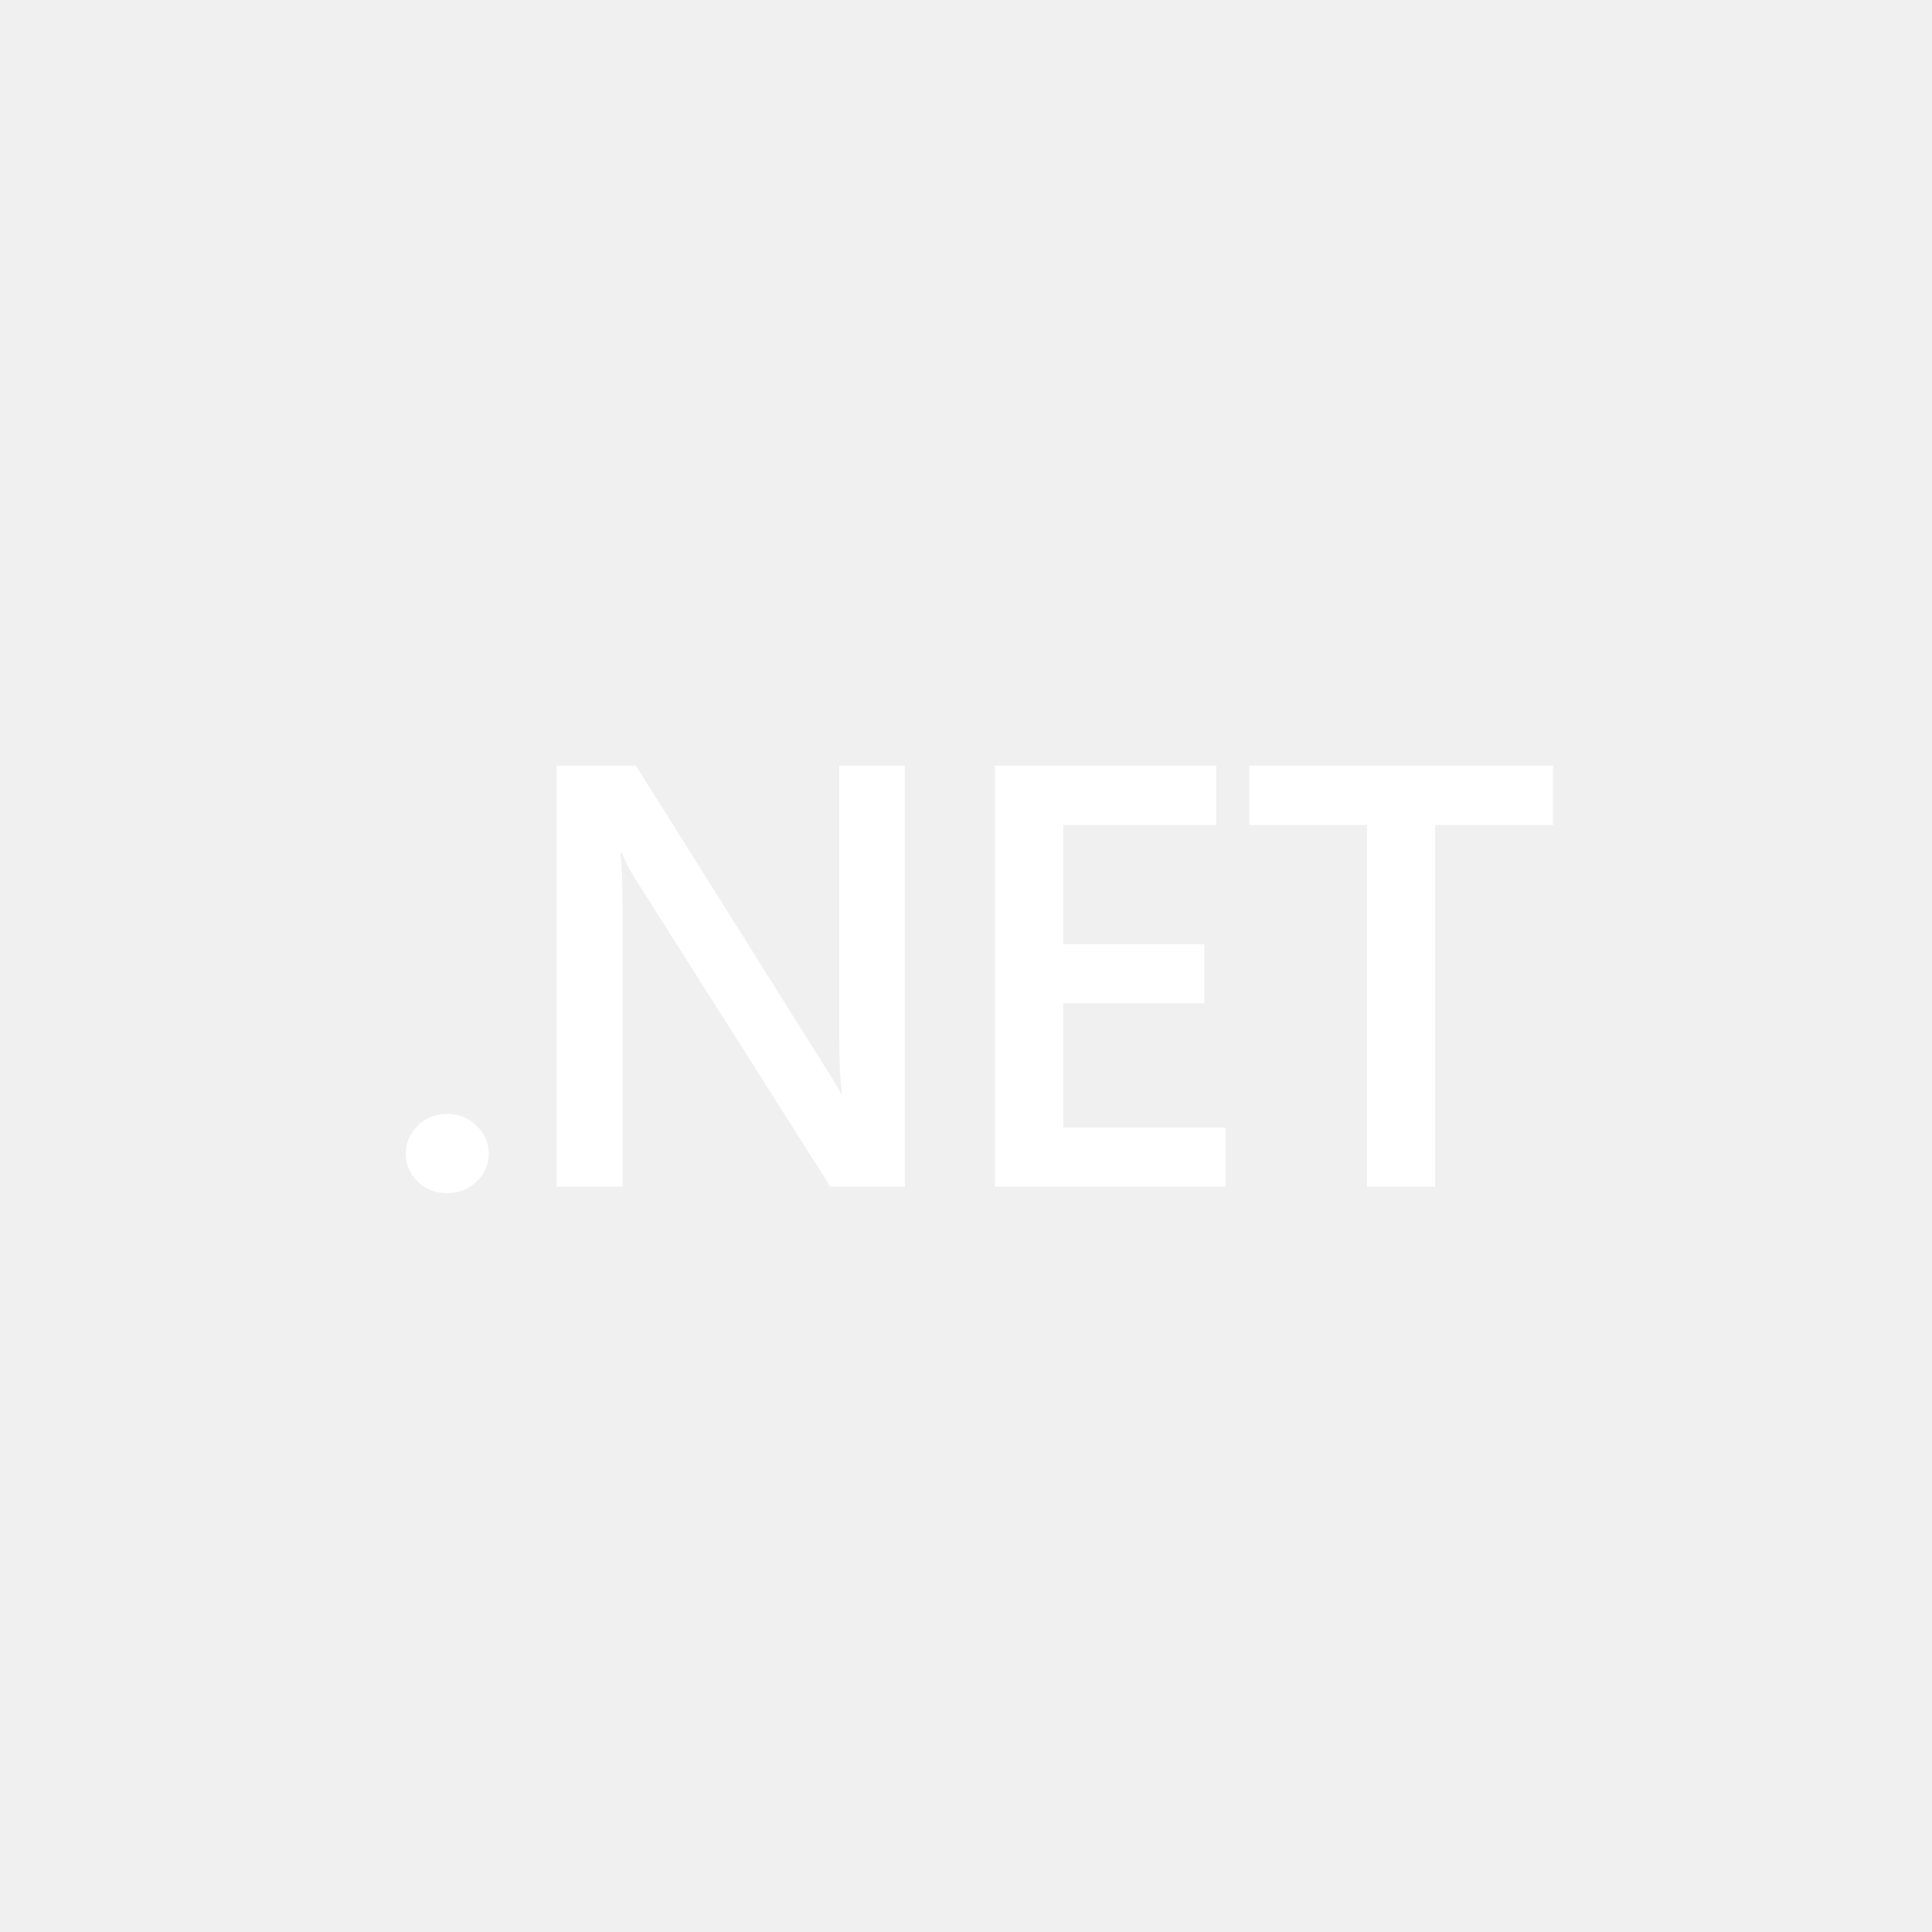
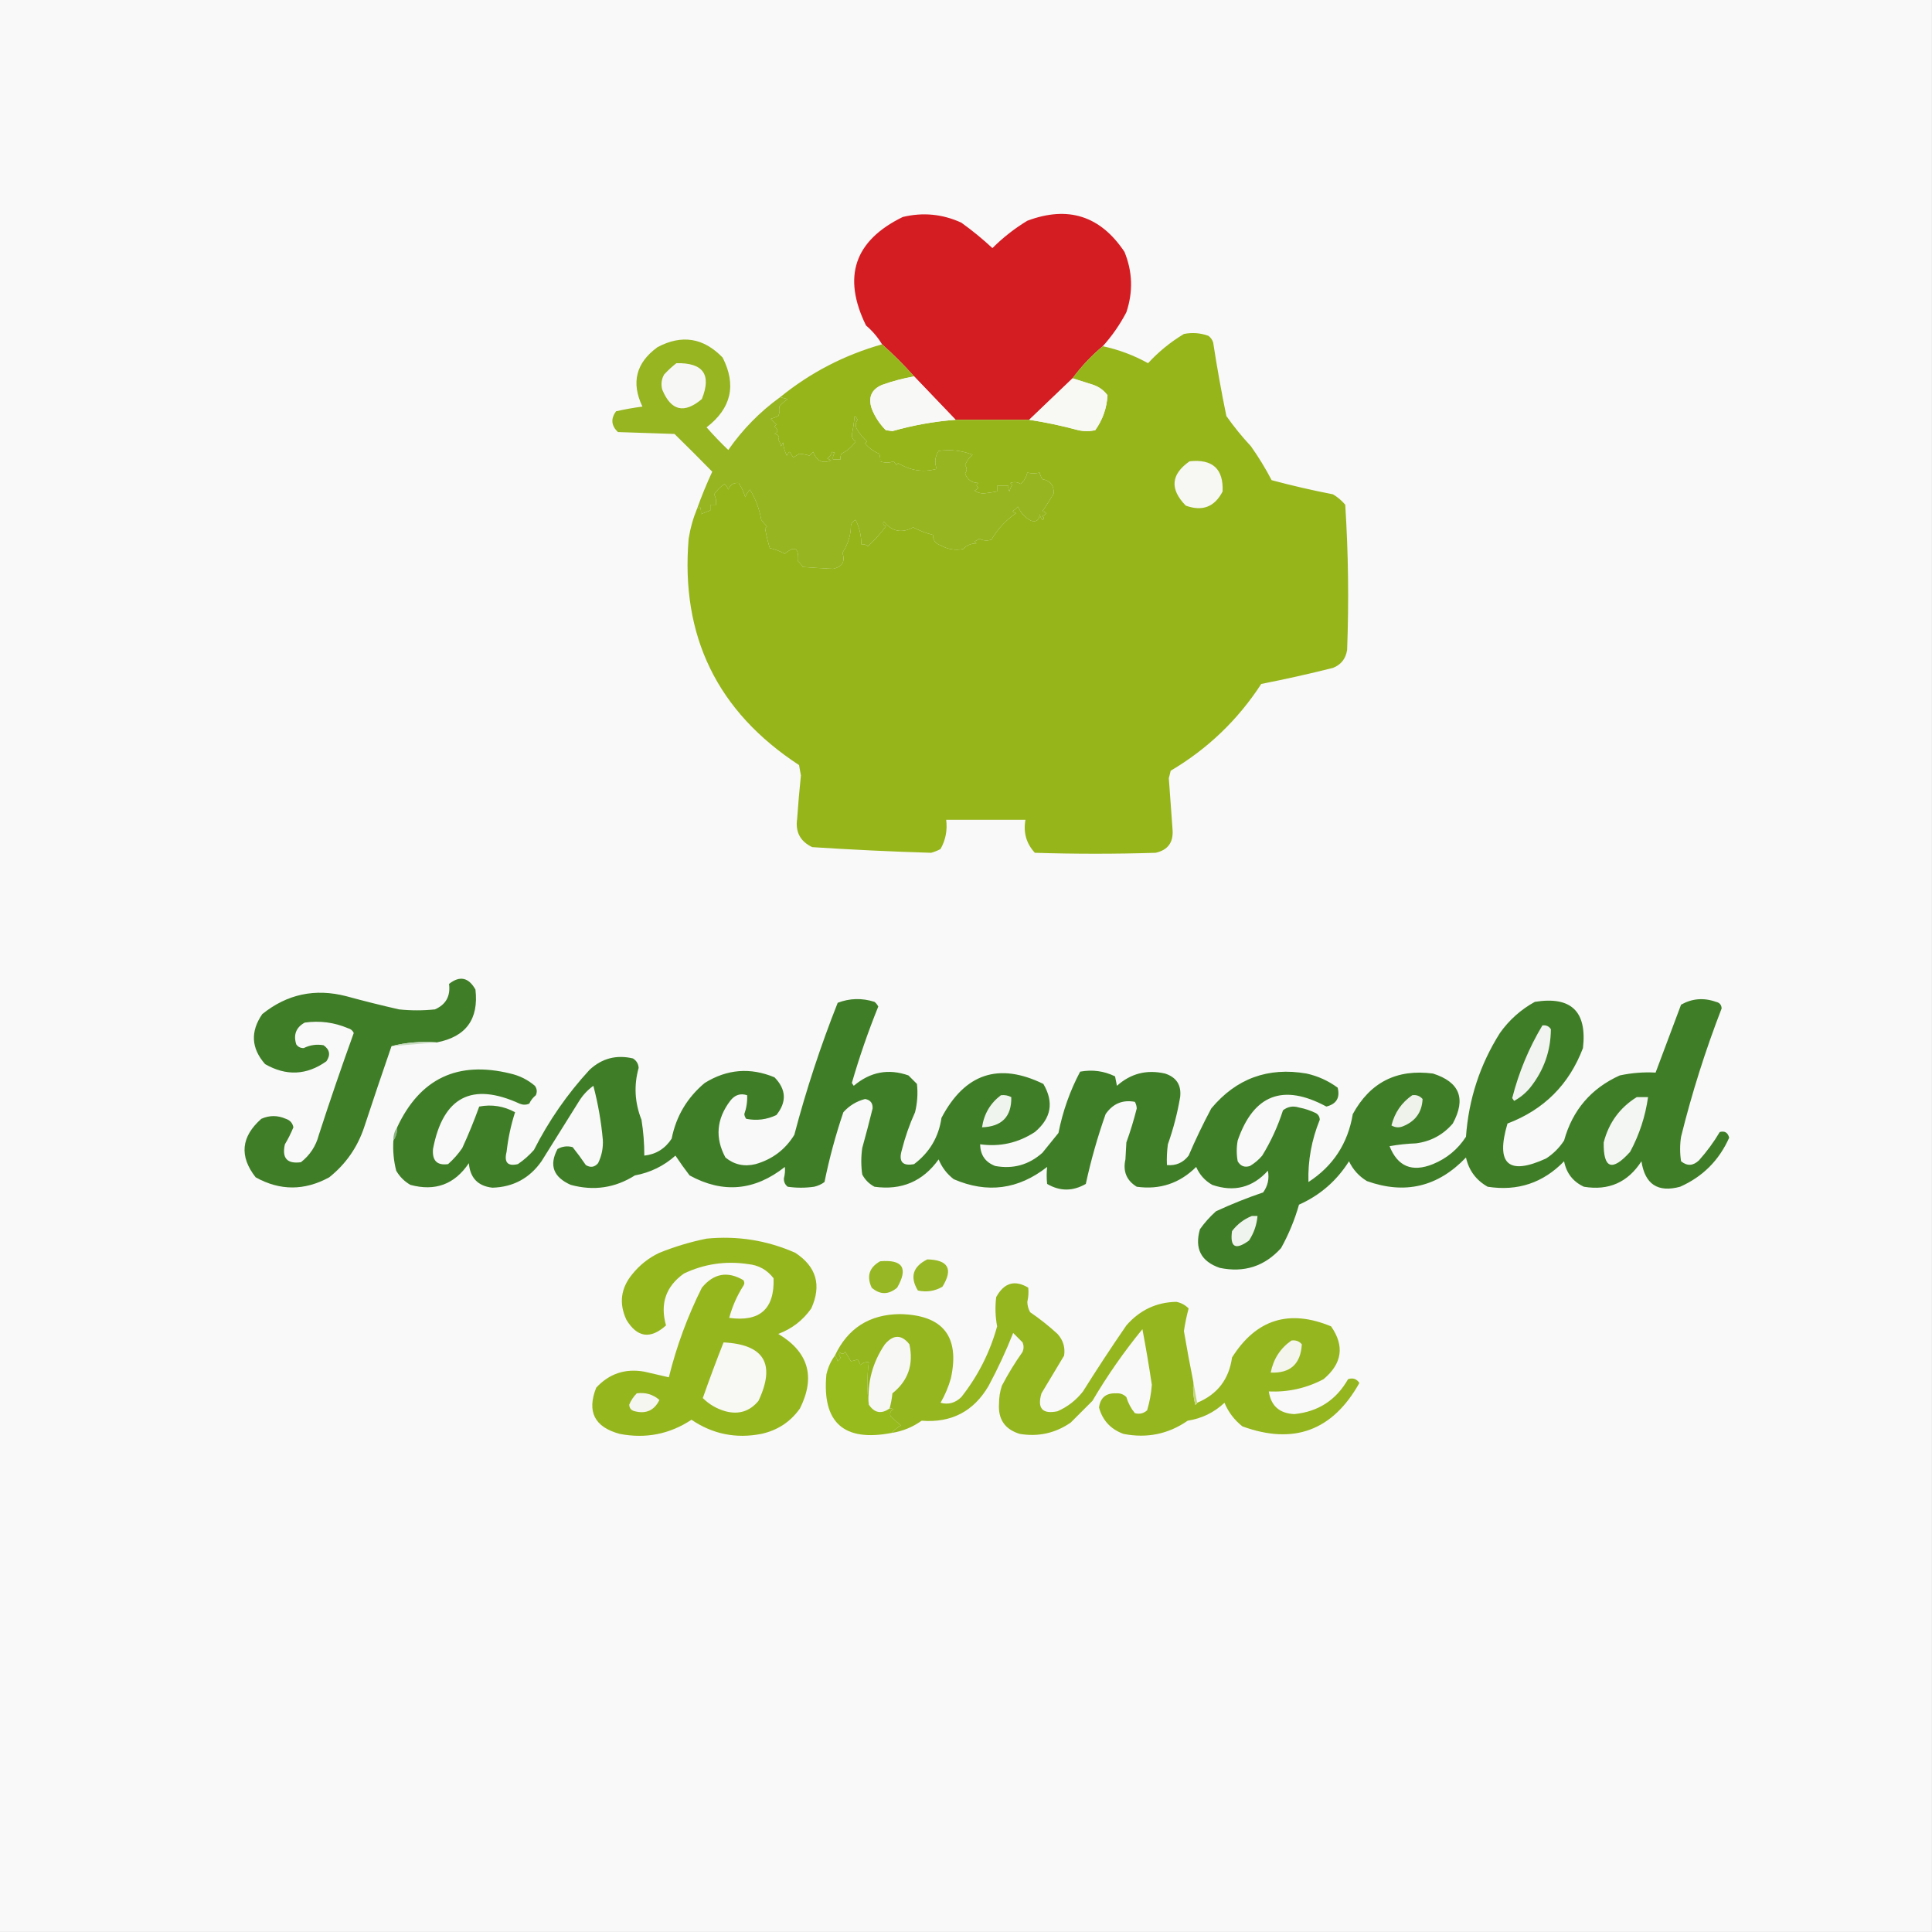
- <svg xmlns="http://www.w3.org/2000/svg" width="456" height="456" viewBox="0 0 456 456" version="1.1" xml:space="preserve" style="fill-rule:evenodd;clip-rule:evenodd;stroke-linejoin:round;stroke-miterlimit:2;">
-   <path d="m 105.5,281.609 c -2.703,0 -5.001,-0.9 -6.893,-2.702 -1.892,-1.848 -2.838,-4.042 -2.838,-6.582 0,-2.587 0.946,-4.804 2.838,-6.652 1.892,-1.848 4.19,-2.772 6.893,-2.772 2.748,0 5.068,0.924 6.96,2.772 1.937,1.848 2.906,4.064 2.906,6.652 0,2.54 -0.968,4.734 -2.906,6.582 -1.892,1.802 -4.212,2.702 -6.96,2.702 z" style="fill:#ffffff;fill-rule:nonzero;stroke-width:0.838" />
-   <path d="M 213.561,280.084 H 195.99 L 149.7,207.054 c -1.171,-1.848 -2.14,-3.765 -2.906,-5.751 h -0.406 c 0.361,2.125 0.541,6.675 0.541,13.65 v 65.132 h -15.543 v -99.36 h 18.719 l 44.737,71.298 c 1.892,2.957 3.109,4.989 3.649,6.098 h 0.27 c -0.45,-2.632 -0.676,-7.09 -0.676,-13.373 v -64.023 h 15.476 z" style="fill:#ffffff;fill-rule:nonzero;stroke-width:0.838" />
-   <path d="m 289.251,280.084 h -54.401 v -99.36 h 52.238 v 13.997 h -36.154 v 28.131 h 33.316 v 13.927 h -33.316 v 29.378 h 38.316 z" style="fill:#ffffff;fill-rule:nonzero;stroke-width:0.838" />
-   <path d="M 366.565,194.721 H 338.722 v 85.363 h -16.084 v -85.363 h -27.775 v -13.997 h 71.701 z" style="fill:#ffffff;fill-rule:nonzero;stroke-width:0.838" />
+ <svg xmlns="http://www.w3.org/2000/svg" version="1.1" width="1024px" height="1024px" style="shape-rendering:geometricPrecision; text-rendering:geometricPrecision; image-rendering:optimizeQuality; fill-rule:evenodd; clip-rule:evenodd">
+   <g>
+     <path style="opacity:1" fill="#f9f9f9" d="M -0.5,-0.5 C 340.833,-0.5 682.167,-0.5 1023.5,-0.5C 1023.5,340.833 1023.5,682.167 1023.5,1023.5C 682.167,1023.5 340.833,1023.5 -0.5,1023.5C -0.5,682.167 -0.5,340.833 -0.5,-0.5 Z" />
+   </g>
+   <g>
+     <path style="opacity:1" fill="#d31d23" d="M 584.5,183.5 C 578.497,188.504 573.163,194.171 568.5,200.5C 560.88,207.784 553.214,215.118 545.5,222.5C 532.5,222.5 519.5,222.5 506.5,222.5C 499.139,214.807 491.806,207.14 484.5,199.5C 479.167,193.5 473.5,187.833 467.5,182.5C 465.252,178.746 462.419,175.412 459,172.5C 446.348,146.669 452.848,127.502 478.5,115C 489.179,112.437 499.513,113.437 509.5,118C 515.351,122.195 520.851,126.695 526,131.5C 531.582,125.918 537.749,121.084 544.5,117C 566.103,108.895 583.27,114.395 596,133.5C 600.284,144.013 600.618,154.68 597,165.5C 593.553,172.081 589.387,178.081 584.5,183.5 Z" />
+   </g>
+   <g>
+     <path style="opacity:1" fill="#96b51b" d="M 369.5,269.5 C 370.117,269.389 370.617,269.056 371,268.5C 371.49,269.793 371.657,271.127 371.5,272.5C 373.167,271.833 374.833,271.167 376.5,270.5C 376.5,269.5 376.5,268.5 376.5,267.5C 377.5,267.5 378.5,267.5 379.5,267.5C 379.739,265.533 379.406,263.699 378.5,262C 380,259.833 381.833,258 384,256.5C 384.915,257.328 385.581,258.328 386,259.5C 387.025,256.911 388.858,255.745 391.5,256C 393.037,258.28 394.203,260.78 395,263.5C 395.583,261.998 396.416,260.665 397.5,259.5C 400.486,264.459 402.486,269.792 403.5,275.5C 404.382,276.76 405.382,277.926 406.5,279C 406.167,279.333 405.833,279.667 405.5,280C 406.131,283.529 406.964,287.029 408,290.5C 410.8,291.128 413.467,292.128 416,293.5C 421.188,288.977 423.521,290.311 423,297.5C 424.022,298.354 424.855,299.354 425.5,300.5C 431.064,300.915 436.397,301.249 441.5,301.5C 446.443,300.423 448.11,297.59 446.5,293C 449.502,288.349 451.002,283.515 451,278.5C 451.368,277.09 452.201,276.09 453.5,275.5C 455.56,279.831 456.56,284.164 456.5,288.5C 457.822,288.33 458.989,288.663 460,289.5C 463.565,286.273 466.732,282.773 469.5,279C 468.04,278.189 467.707,277.355 468.5,276.5C 472.822,281.756 477.988,282.756 484,279.5C 487.366,281.27 490.866,282.603 494.5,283.5C 494.452,286.292 495.785,288.125 498.5,289C 502.262,291.156 506.262,291.823 510.5,291C 512.359,289.019 514.692,288.019 517.5,288C 517.167,287.667 516.833,287.333 516.5,287C 517.416,286.626 518.25,286.126 519,285.5C 521.064,286.591 523.231,286.758 525.5,286C 528.818,280.35 533.152,275.683 538.5,272C 537.833,271.667 537.167,271.333 536.5,271C 537.646,270.355 538.646,269.522 539.5,268.5C 541.037,271.866 543.37,274.366 546.5,276C 549.383,276.795 550.883,275.629 551,272.5C 551.249,273.624 551.749,274.624 552.5,275.5C 553.506,275.062 553.506,274.396 552.5,273.5C 554.991,272.459 554.991,271.626 552.5,271C 554.652,267.849 556.652,264.682 558.5,261.5C 558.649,257.218 556.649,254.718 552.5,254C 551.809,252.933 551.309,251.766 551,250.5C 548.973,250.986 546.807,250.986 544.5,250.5C 544.008,252.841 542.841,254.841 541,256.5C 539.274,255.424 537.441,255.257 535.5,256C 535.833,256.333 536.167,256.667 536.5,257C 535.809,258.067 535.309,259.234 535,260.5C 534.517,259.552 534.351,258.552 534.5,257.5C 532.5,257.5 530.5,257.5 528.5,257.5C 528.5,258.5 528.5,259.5 528.5,260.5C 526.192,260.914 523.858,261.247 521.5,261.5C 519.611,261.564 517.944,261.064 516.5,260C 517.308,259.692 517.975,259.192 518.5,258.5C 517.359,257.575 517.359,256.741 518.5,256C 515.061,255.896 512.728,254.229 511.5,251C 512.607,249.56 512.607,248.06 511.5,246.5C 512.401,244.312 513.735,242.479 515.5,241C 509.672,238.773 503.672,238.107 497.5,239C 495.536,242.071 495.203,245.238 496.5,248.5C 489.522,250.48 482.689,249.48 476,245.5C 475.667,245.833 475.333,246.167 475,246.5C 474.692,245.692 474.192,245.025 473.5,244.5C 471.378,245.427 469.045,245.427 466.5,244.5C 466.657,243.127 466.49,241.793 466,240.5C 463.056,239.277 460.556,237.444 458.5,235C 458.833,234.667 459.167,234.333 459.5,234C 457.597,232.192 455.93,230.192 454.5,228C 453.264,226.144 453.264,224.311 454.5,222.5C 454.192,221.692 453.692,221.025 453,220.5C 452.663,223.861 452.163,227.194 451.5,230.5C 451.529,232.029 452.196,233.196 453.5,234C 451.548,236.737 449.048,238.904 446,240.5C 445.517,241.448 445.351,242.448 445.5,243.5C 444.167,243.5 442.833,243.5 441.5,243.5C 441.33,242.178 441.663,241.011 442.5,240C 442,239.833 441.5,239.667 441,239.5C 440.746,240.712 439.913,241.878 438.5,243C 439.167,243.333 439.833,243.667 440.5,244C 436.003,245.92 432.837,244.42 431,239.5C 430.333,240.167 429.667,240.833 429,241.5C 427.111,240.903 425.278,240.569 423.5,240.5C 422.5,241.167 421.5,241.833 420.5,242.5C 419.833,241.5 419.167,240.5 418.5,239.5C 417.808,240.025 417.308,240.692 417,241.5C 415.956,239.285 415.29,236.952 415,234.5C 414.667,235.167 414.333,235.833 414,236.5C 413.691,235.234 413.191,234.067 412.5,233C 413.345,231.442 412.679,230.442 410.5,230C 412.513,229.125 412.513,227.791 410.5,226C 410.833,225.667 411.167,225.333 411.5,225C 410.5,224 409.5,223 408.5,222C 409.872,221.598 411.205,221.098 412.5,220.5C 413.242,218.892 413.409,217.225 413,215.5C 414.351,213.981 415.851,212.648 417.5,211.5C 416.139,211.212 414.806,210.879 413.5,210.5C 429.491,197.503 447.491,188.17 467.5,182.5C 473.5,187.833 479.167,193.5 484.5,199.5C 478.727,200.527 473.06,202.027 467.5,204C 461.908,206.402 460.075,210.569 462,216.5C 463.713,220.873 466.213,224.707 469.5,228C 470.667,228.167 471.833,228.333 473,228.5C 483.893,225.378 495.06,223.378 506.5,222.5C 519.5,222.5 532.5,222.5 545.5,222.5C 554.14,223.815 562.807,225.648 571.5,228C 574.5,228.667 577.5,228.667 580.5,228C 584.473,222.412 586.64,216.245 587,209.5C 585.062,206.894 582.562,205.061 579.5,204C 575.808,202.816 572.142,201.649 568.5,200.5C 573.163,194.171 578.497,188.504 584.5,183.5C 592.963,185.32 600.963,188.32 608.5,192.5C 614.058,186.448 620.392,181.281 627.5,177C 631.956,176.133 636.289,176.466 640.5,178C 641.701,178.903 642.535,180.069 643,181.5C 645.01,194.559 647.343,207.559 650,220.5C 653.955,226.123 658.288,231.457 663,236.5C 667.064,242.236 670.73,248.236 674,254.5C 684.71,257.376 695.543,259.876 706.5,262C 708.96,263.458 711.127,265.291 713,267.5C 714.648,293.079 714.981,318.746 714,344.5C 713.27,349.155 710.77,352.321 706.5,354C 693.942,357.156 681.276,359.99 668.5,362.5C 656.074,381.594 640.074,396.927 620.5,408.5C 620.167,409.833 619.833,411.167 619.5,412.5C 620.184,421.665 620.851,430.831 621.5,440C 621.919,446.579 618.919,450.579 612.5,452C 591.167,452.667 569.833,452.667 548.5,452C 543.962,447.085 542.295,441.251 543.5,434.5C 529.5,434.5 515.5,434.5 501.5,434.5C 502.198,440.061 501.198,445.227 498.5,450C 496.913,450.862 495.246,451.529 493.5,452C 472.503,451.367 451.503,450.367 430.5,449C 424.153,445.973 421.486,440.973 422.5,434C 423.034,426.322 423.701,418.656 424.5,411C 424.167,409.167 423.833,407.333 423.5,405.5C 380.159,377.151 360.659,337.151 365,285.5C 365.884,279.959 367.384,274.625 369.5,269.5 Z" />
+   </g>
+   <g>
+     <path style="opacity:1" fill="#f8f8f6" d="M 484.5,199.5 C 491.806,207.14 499.139,214.807 506.5,222.5C 495.06,223.378 483.893,225.378 473,228.5C 471.833,228.333 470.667,228.167 469.5,228C 466.213,224.707 463.713,220.873 462,216.5C 460.075,210.569 461.908,206.402 467.5,204C 473.06,202.027 478.727,200.527 484.5,199.5 Z" />
+   </g>
+   <g>
+     <path style="opacity:1" fill="#f8f8f5" d="M 568.5,200.5 C 572.142,201.649 575.808,202.816 579.5,204C 582.562,205.061 585.062,206.894 587,209.5C 586.64,216.245 584.473,222.412 580.5,228C 577.5,228.667 574.5,228.667 571.5,228C 562.807,225.648 554.14,223.815 545.5,222.5C 553.214,215.118 560.88,207.784 568.5,200.5 Z" />
+   </g>
+   <g>
+     <path style="opacity:1" fill="#96b520" d="M 413.5,210.5 C 414.806,210.879 416.139,211.212 417.5,211.5C 415.851,212.648 414.351,213.981 413,215.5C 413.409,217.225 413.242,218.892 412.5,220.5C 411.205,221.098 409.872,221.598 408.5,222C 409.5,223 410.5,224 411.5,225C 411.167,225.333 410.833,225.667 410.5,226C 412.513,227.791 412.513,229.125 410.5,230C 412.679,230.442 413.345,231.442 412.5,233C 413.191,234.067 413.691,235.234 414,236.5C 414.333,235.833 414.667,235.167 415,234.5C 415.29,236.952 415.956,239.285 417,241.5C 417.308,240.692 417.808,240.025 418.5,239.5C 419.167,240.5 419.833,241.5 420.5,242.5C 421.5,241.833 422.5,241.167 423.5,240.5C 425.278,240.569 427.111,240.903 429,241.5C 429.667,240.833 430.333,240.167 431,239.5C 432.837,244.42 436.003,245.92 440.5,244C 439.833,243.667 439.167,243.333 438.5,243C 439.913,241.878 440.746,240.712 441,239.5C 441.5,239.667 442,239.833 442.5,240C 441.663,241.011 441.33,242.178 441.5,243.5C 442.833,243.5 444.167,243.5 445.5,243.5C 445.351,242.448 445.517,241.448 446,240.5C 449.048,238.904 451.548,236.737 453.5,234C 452.196,233.196 451.529,232.029 451.5,230.5C 452.163,227.194 452.663,223.861 453,220.5C 453.692,221.025 454.192,221.692 454.5,222.5C 453.264,224.311 453.264,226.144 454.5,228C 455.93,230.192 457.597,232.192 459.5,234C 459.167,234.333 458.833,234.667 458.5,235C 460.556,237.444 463.056,239.277 466,240.5C 466.49,241.793 466.657,243.127 466.5,244.5C 469.045,245.427 471.378,245.427 473.5,244.5C 474.192,245.025 474.692,245.692 475,246.5C 475.333,246.167 475.667,245.833 476,245.5C 482.689,249.48 489.522,250.48 496.5,248.5C 495.203,245.238 495.536,242.071 497.5,239C 503.672,238.107 509.672,238.773 515.5,241C 513.735,242.479 512.401,244.312 511.5,246.5C 512.607,248.06 512.607,249.56 511.5,251C 512.728,254.229 515.061,255.896 518.5,256C 517.359,256.741 517.359,257.575 518.5,258.5C 517.975,259.192 517.308,259.692 516.5,260C 517.944,261.064 519.611,261.564 521.5,261.5C 523.858,261.247 526.192,260.914 528.5,260.5C 528.5,259.5 528.5,258.5 528.5,257.5C 530.5,257.5 532.5,257.5 534.5,257.5C 534.351,258.552 534.517,259.552 535,260.5C 535.309,259.234 535.809,258.067 536.5,257C 536.167,256.667 535.833,256.333 535.5,256C 537.441,255.257 539.274,255.424 541,256.5C 542.841,254.841 544.008,252.841 544.5,250.5C 546.807,250.986 548.973,250.986 551,250.5C 551.309,251.766 551.809,252.933 552.5,254C 556.649,254.718 558.649,257.218 558.5,261.5C 556.652,264.682 554.652,267.849 552.5,271C 554.991,271.626 554.991,272.459 552.5,273.5C 553.506,274.396 553.506,275.062 552.5,275.5C 551.749,274.624 551.249,273.624 551,272.5C 550.883,275.629 549.383,276.795 546.5,276C 543.37,274.366 541.037,271.866 539.5,268.5C 538.646,269.522 537.646,270.355 536.5,271C 537.167,271.333 537.833,271.667 538.5,272C 533.152,275.683 528.818,280.35 525.5,286C 523.231,286.758 521.064,286.591 519,285.5C 518.25,286.126 517.416,286.626 516.5,287C 516.833,287.333 517.167,287.667 517.5,288C 514.692,288.019 512.359,289.019 510.5,291C 506.262,291.823 502.262,291.156 498.5,289C 495.785,288.125 494.452,286.292 494.5,283.5C 490.866,282.603 487.366,281.27 484,279.5C 477.988,282.756 472.822,281.756 468.5,276.5C 467.707,277.355 468.04,278.189 469.5,279C 466.732,282.773 463.565,286.273 460,289.5C 458.989,288.663 457.822,288.33 456.5,288.5C 456.56,284.164 455.56,279.831 453.5,275.5C 452.201,276.09 451.368,277.09 451,278.5C 451.002,283.515 449.502,288.349 446.5,293C 448.11,297.59 446.443,300.423 441.5,301.5C 436.397,301.249 431.064,300.915 425.5,300.5C 424.855,299.354 424.022,298.354 423,297.5C 423.521,290.311 421.188,288.977 416,293.5C 413.467,292.128 410.8,291.128 408,290.5C 406.964,287.029 406.131,283.529 405.5,280C 405.833,279.667 406.167,279.333 406.5,279C 405.382,277.926 404.382,276.76 403.5,275.5C 402.486,269.792 400.486,264.459 397.5,259.5C 396.416,260.665 395.583,261.998 395,263.5C 394.203,260.78 393.037,258.28 391.5,256C 388.858,255.745 387.025,256.911 386,259.5C 385.581,258.328 384.915,257.328 384,256.5C 381.833,258 380,259.833 378.5,262C 379.406,263.699 379.739,265.533 379.5,267.5C 378.5,267.5 377.5,267.5 376.5,267.5C 376.5,268.5 376.5,269.5 376.5,270.5C 374.833,271.167 373.167,271.833 371.5,272.5C 371.657,271.127 371.49,269.793 371,268.5C 370.617,269.056 370.117,269.389 369.5,269.5C 371.867,262.903 374.534,256.403 377.5,250C 371.024,243.371 364.357,236.705 357.5,230C 347.5,229.667 337.5,229.333 327.5,229C 323.968,225.61 323.634,221.943 326.5,218C 331.091,216.947 335.758,216.114 340.5,215.5C 334.422,202.784 337.089,192.284 348.5,184C 361.365,177.172 372.865,179.006 383,189.5C 390.44,204.081 387.606,216.414 374.5,226.5C 378.151,230.652 381.984,234.652 386,238.5C 393.614,227.571 402.781,218.237 413.5,210.5 Z" />
+   </g>
+   <g>
+     <path style="opacity:1" fill="#f7f8f5" d="M 358.5,192.5 C 372.712,192.189 377.212,198.522 372,211.5C 362.636,219.442 355.636,217.775 351,206.5C 350.245,203.697 350.578,201.03 352,198.5C 354.063,196.266 356.229,194.266 358.5,192.5 Z" />
+   </g>
+   <g>
+     <path style="opacity:1" fill="#f7f8f4" d="M 630.5,244.5 C 642.685,243.192 648.518,248.525 648,260.5C 643.781,268.687 637.281,271.187 628.5,268C 619.92,259.254 620.587,251.421 630.5,244.5 Z" />
+   </g>
+   <g>
+     <path style="opacity:1" fill="#3f7d27" d="M 231.5,552.5 C 223.097,551.866 215.097,552.533 207.5,554.5C 202.6,568.699 197.767,583.032 193,597.5C 189.417,608.175 183.251,617.009 174.5,624C 161.379,631.171 148.379,631.171 135.5,624C 126.757,612.84 127.757,602.506 138.5,593C 142.805,591.077 147.138,591.077 151.5,593C 153.736,593.734 155.069,595.234 155.5,597.5C 154.242,600.6 152.742,603.6 151,606.5C 149.334,613.83 152.167,616.997 159.5,616C 164.295,612.245 167.462,607.412 169,601.5C 174.871,583.388 181.037,565.388 187.5,547.5C 186.91,546.201 185.91,545.368 184.5,545C 177.111,541.868 169.445,540.868 161.5,542C 156.931,544.541 155.431,548.375 157,553.5C 157.956,554.894 159.289,555.561 161,555.5C 164.345,553.859 167.845,553.359 171.5,554C 174.791,556.332 175.291,559.165 173,562.5C 162.545,569.926 151.711,570.426 140.5,564C 133.132,555.606 132.632,546.772 139,537.5C 152.132,526.912 166.966,523.745 183.5,528C 192.783,530.539 202.116,532.872 211.5,535C 217.833,535.667 224.167,535.667 230.5,535C 236.341,532.464 238.841,527.964 238,521.5C 243.693,517.008 248.36,518.008 252,524.5C 253.802,540.194 246.968,549.527 231.5,552.5 Z" />
+   </g>
+   <g>
+     <path style="opacity:1" fill="#c8dcc1" d="M 231.5,552.5 C 223.599,553.195 215.599,553.862 207.5,554.5C 215.097,552.533 223.097,551.866 231.5,552.5 Z" />
+   </g>
+   <g>
+     <path style="opacity:1" fill="#8cb583" d="M 210.5,597.5 C 210.59,600.152 209.924,602.485 208.5,604.5C 208.41,601.848 209.076,599.515 210.5,597.5 Z" />
+   </g>
+   <g>
+     <path style="opacity:1" fill="#3f7e27" d="M 208.5,604.5 C 209.924,602.485 210.59,600.152 210.5,597.5C 222.579,571.629 242.579,562.129 270.5,569C 275.391,570.112 279.725,572.279 283.5,575.5C 284.631,577.074 284.798,578.741 284,580.5C 282.471,581.729 281.304,583.229 280.5,585C 278.833,585.667 277.167,585.667 275.5,585C 250.112,573.362 234.779,581.362 229.5,609C 228.99,615.159 231.657,617.825 237.5,617C 240.372,614.463 242.872,611.63 245,608.5C 248.295,601.356 251.295,594.023 254,586.5C 260.625,585.234 266.959,586.234 273,589.5C 270.814,596.258 269.314,603.258 268.5,610.5C 267.089,616.121 269.089,618.288 274.5,617C 277.63,614.872 280.463,612.372 283,609.5C 290.884,593.954 300.718,579.788 312.5,567C 319.051,560.924 326.718,558.924 335.5,561C 337.357,562.182 338.357,563.849 338.5,566C 335.905,575.255 336.405,584.421 340,593.5C 341.012,599.796 341.512,606.129 341.5,612.5C 347.696,611.824 352.529,608.824 356,603.5C 358.35,591.638 364.183,581.805 373.5,574C 385.324,566.657 397.657,565.657 410.5,571C 416.739,577.385 417.072,584.052 411.5,591C 406.43,593.424 401.097,594.091 395.5,593C 394.941,592.275 394.608,591.442 394.5,590.5C 395.659,587.215 396.159,583.882 396,580.5C 392.437,579.316 389.437,580.316 387,583.5C 379.735,593.126 378.902,603.126 384.5,613.5C 389.15,617.313 394.484,618.48 400.5,617C 409.364,614.463 416.198,609.296 421,601.5C 427.283,577.653 434.949,554.32 444,531.5C 450.361,529.058 456.861,528.892 463.5,531C 464.357,531.689 465.023,532.522 465.5,533.5C 460.143,546.738 455.476,560.238 451.5,574C 451.833,574.5 452.167,575 452.5,575.5C 461.24,568.096 470.907,566.263 481.5,570C 483,571.5 484.5,573 486,574.5C 486.551,579.545 486.218,584.545 485,589.5C 482.072,595.952 479.738,602.618 478,609.5C 476.158,615.688 478.324,618.188 484.5,617C 492.696,610.808 497.53,602.641 499,592.5C 511.375,568.956 529.375,562.956 553,574.5C 558.697,584.199 557.197,592.699 548.5,600C 539.652,605.782 529.985,607.949 519.5,606.5C 519.585,612.181 522.251,616.014 527.5,618C 536.985,619.727 545.318,617.393 552.5,611C 555.333,607.5 558.167,604 561,600.5C 563.284,588.974 567.117,578.14 572.5,568C 579.002,566.804 585.168,567.638 591,570.5C 591.333,572.167 591.667,573.833 592,575.5C 599.312,568.955 607.812,566.788 617.5,569C 623.575,570.983 626.242,575.15 625.5,581.5C 624.053,590.009 621.887,598.342 619,606.5C 618.501,610.152 618.335,613.818 618.5,617.5C 623.227,617.952 627.06,616.285 630,612.5C 633.636,604.017 637.636,595.684 642,587.5C 655.223,571.638 672.057,565.471 692.5,569C 698.557,570.349 704.057,572.849 709,576.5C 710.333,581.834 708.333,585.167 703,586.5C 680.082,574.139 664.415,580.139 656,604.5C 655.333,608.167 655.333,611.833 656,615.5C 657.525,618.087 659.692,618.92 662.5,618C 664.96,616.542 667.127,614.709 669,612.5C 673.627,604.957 677.294,596.957 680,588.5C 682.497,586.522 685.331,586.022 688.5,587C 691.637,587.601 694.637,588.601 697.5,590C 698.804,590.804 699.471,591.971 699.5,593.5C 695.167,604.157 693.167,615.157 693.5,626.5C 706.577,618.035 714.41,606.035 717,590.5C 726.209,573.645 740.376,566.478 759.5,569C 773.651,573.482 777.151,582.315 770,595.5C 764.862,601.486 758.362,604.986 750.5,606C 745.798,606.172 741.132,606.672 736.5,607.5C 740.779,618.295 748.445,621.462 759.5,617C 766.841,613.993 772.674,609.16 777,602.5C 778.414,582.593 784.414,564.26 795,547.5C 799.925,540.573 806.092,535.073 813.5,531C 832.736,527.902 841.236,536.069 839,555.5C 831.667,574.833 818.333,588.167 799,595.5C 792.62,617.023 799.453,623.19 819.5,614C 823.333,611.5 826.5,608.333 829,604.5C 833.476,588.361 843.31,576.861 858.5,570C 864.875,568.64 871.209,568.14 877.5,568.5C 882.012,556.412 886.512,544.412 891,532.5C 896.86,529.199 903.027,528.699 909.5,531C 911.41,531.408 912.41,532.575 912.5,534.5C 903.899,556.705 896.733,579.371 891,602.5C 890.333,606.833 890.333,611.167 891,615.5C 894.228,618.13 897.395,617.964 900.5,615C 904.655,610.355 908.322,605.355 911.5,600C 914.125,599.277 915.792,600.277 916.5,603C 911.151,615.015 902.485,623.682 890.5,629C 878.685,632.199 871.852,627.699 870,615.5C 862.814,626.676 852.647,631.176 839.5,629C 833.73,626.305 830.23,621.805 829,615.5C 817.878,626.971 804.378,631.471 788.5,629C 782.359,625.528 778.526,620.362 777,613.5C 762.155,629.054 744.655,633.221 724.5,626C 720.281,623.448 717.114,619.948 715,615.5C 708.484,625.85 699.651,633.517 688.5,638.5C 686.206,646.553 683.04,654.22 679,661.5C 670.262,671.19 659.429,674.69 646.5,672C 636.548,668.598 633.048,661.765 636,651.5C 638.463,648.035 641.296,644.869 644.5,642C 652.688,638.208 661.021,634.875 669.5,632C 671.994,628.521 672.827,624.687 672,620.5C 663.893,629.46 654.06,631.96 642.5,628C 638.612,625.778 635.779,622.612 634,618.5C 625.252,627.194 614.752,630.694 602.5,629C 597.095,625.682 595.095,620.848 596.5,614.5C 596.667,611.5 596.833,608.5 597,605.5C 599.135,599.595 600.968,593.595 602.5,587.5C 602.43,586.228 602.097,585.062 601.5,584C 595.011,582.782 589.845,584.949 586,590.5C 581.719,602.625 578.219,614.959 575.5,627.5C 568.589,631.473 561.756,631.473 555,627.5C 554.68,624.46 554.68,621.46 555,618.5C 539.719,630.484 523.219,632.651 505.5,625C 501.866,622.204 499.199,618.704 497.5,614.5C 489.157,626.167 477.824,631.001 463.5,629C 460.667,627.5 458.5,625.333 457,622.5C 456.333,617.833 456.333,613.167 457,608.5C 458.937,601.522 460.771,594.522 462.5,587.5C 462.636,584.638 461.302,582.971 458.5,582.5C 453.955,583.688 450.121,586.021 447,589.5C 442.892,601.597 439.559,613.93 437,626.5C 435.352,627.717 433.519,628.55 431.5,629C 426.833,629.667 422.167,629.667 417.5,629C 416.056,627.874 415.39,626.374 415.5,624.5C 416.021,622.476 416.188,620.476 416,618.5C 399.96,631.164 383.126,632.664 365.5,623C 362.877,619.588 360.377,616.088 358,612.5C 351.852,617.99 344.685,621.49 336.5,623C 325.986,629.648 314.652,631.315 302.5,628C 293.259,623.9 290.926,617.567 295.5,609C 298.03,607.578 300.697,607.245 303.5,608C 305.955,611.078 308.289,614.244 310.5,617.5C 312.969,619.007 315.135,618.673 317,616.5C 318.931,612.573 319.764,608.406 319.5,604C 318.621,594.346 316.955,584.846 314.5,575.5C 311.478,577.688 308.978,580.355 307,583.5C 300.333,594.167 293.667,604.833 287,615.5C 280.654,624.52 271.987,629.187 261,629.5C 253.33,628.661 249.163,624.328 248.5,616.5C 240.987,627.729 230.654,631.562 217.5,628C 214.333,626.167 211.833,623.667 210,620.5C 208.661,615.264 208.161,609.93 208.5,604.5 Z" />
+   </g>
+   <g>
+     <path style="opacity:1" fill="#f4f6f3" d="M 867.5,581.5 C 869.5,581.5 871.5,581.5 873.5,581.5C 872.072,591.7 868.906,601.367 864,610.5C 854.433,621.12 849.766,619.454 850,605.5C 852.692,595.08 858.525,587.08 867.5,581.5 Z" />
+   </g>
+   <g>
+     <path style="opacity:1" fill="#eef2eb" d="M 748.5,580.5 C 750.722,580.178 752.556,580.845 754,582.5C 753.678,589.508 750.178,594.341 743.5,597C 741.421,597.808 739.421,597.641 737.5,596.5C 739.217,589.704 742.883,584.37 748.5,580.5 Z" />
+   </g>
+   <g>
+     <path style="opacity:1" fill="#f0f4ee" d="M 530.5,580.5 C 532.467,580.261 534.301,580.594 536,581.5C 536.211,591.792 531.045,597.125 520.5,597.5C 521.552,590.382 524.886,584.715 530.5,580.5 Z" />
+   </g>
+   <g>
+     <path style="opacity:1" fill="#f1f4f0" d="M 817.5,543.5 C 819.451,543.227 820.951,543.893 822,545.5C 821.932,557.032 818.266,567.365 811,576.5C 808.603,579.4 805.77,581.733 802.5,583.5C 802.167,583 801.833,582.5 801.5,582C 805.01,568.277 810.343,555.444 817.5,543.5 Z" />
+   </g>
+   <g>
+     <path style="opacity:1" fill="#f0f4ee" d="M 663.5,644.5 C 664.5,644.5 665.5,644.5 666.5,644.5C 666.102,649.193 664.602,653.526 662,657.5C 654.829,662.757 651.829,661.09 653,652.5C 655.831,648.821 659.331,646.154 663.5,644.5 Z" />
+   </g>
+   <g>
+     <path style="opacity:1" fill="#97b724" d="M 491.5,667.5 C 502.632,667.782 505.299,672.616 499.5,682C 495.445,684.34 491.111,685.007 486.5,684C 482.154,676.824 483.821,671.324 491.5,667.5 Z" />
+   </g>
+   <g>
+     <path style="opacity:1" fill="#97b824" d="M 466.5,668.5 C 478.48,667.473 481.48,672.139 475.5,682.5C 470.927,686.325 466.427,686.325 462,682.5C 459.214,676.414 460.714,671.747 466.5,668.5 Z" />
+   </g>
+   <g>
+     <path style="opacity:1" fill="#96b61e" d="M 374.5,656.5 C 390.862,654.894 406.529,657.394 421.5,664C 432.717,671.34 435.55,681.174 430,693.5C 425.563,699.803 419.729,704.303 412.5,707C 428.516,716.556 432.349,729.722 424,746.5C 418.974,753.606 412.141,758.106 403.5,760C 390.05,762.617 377.716,760.117 366.5,752.5C 354.953,760.145 342.286,762.645 328.5,760C 315.123,756.412 310.957,748.246 316,735.5C 322.903,728.047 331.403,725.213 341.5,727C 345.926,728.041 350.259,729.041 354.5,730C 358.58,713.51 364.413,697.677 372,682.5C 378.27,674.918 385.603,673.585 394,678.5C 394.667,679.5 394.667,680.5 394,681.5C 390.631,686.77 388.131,692.436 386.5,698.5C 402.743,700.752 410.576,693.752 410,677.5C 406.587,673.044 402.087,670.544 396.5,670C 384.621,668.218 373.287,669.885 362.5,675C 352.916,681.817 349.75,690.984 353,702.5C 344.721,709.953 337.721,708.953 332,699.5C 327.996,690.875 328.996,682.875 335,675.5C 338.97,670.525 343.803,666.691 349.5,664C 357.723,660.7 366.057,658.2 374.5,656.5 Z" />
+   </g>
+   <g>
+     <path style="opacity:1" fill="#f7f8f5" d="M 471.5,746.5 C 467.167,749.611 463.501,748.944 460.5,744.5C 459.604,732.8 462.437,722.134 469,712.5C 473.511,707.243 477.844,707.243 482,712.5C 484.327,723.191 481.327,731.858 473,738.5C 472.728,741.254 472.228,743.921 471.5,746.5 Z" />
+   </g>
+   <g>
+     <path style="opacity:1" fill="#f8f8f5" d="M 383.5,711.5 C 405.054,712.605 411.221,722.938 402,742.5C 397.382,748.053 391.549,749.886 384.5,748C 379.847,746.677 375.847,744.344 372.5,741C 375.981,731.084 379.648,721.25 383.5,711.5 Z" />
+   </g>
+   <g>
+     <path style="opacity:1" fill="#97bb1d" d="M 460.5,744.5 C 463.501,748.944 467.167,749.611 471.5,746.5C 472.239,746.369 472.906,746.536 473.5,747C 471.993,747.837 471.493,749.004 472,750.5C 473.78,752.293 475.613,753.96 477.5,755.5C 475.637,756.689 473.97,758.022 472.5,759.5C 447.153,764.313 435.653,753.979 438,728.5C 438.844,724.771 440.344,721.437 442.5,718.5C 443.268,719.263 443.768,720.263 444,721.5C 444.692,720.975 445.192,720.308 445.5,719.5C 444.674,718.549 444.508,717.549 445,716.5C 446,717.833 447,717.833 448,716.5C 449,718.167 450,719.833 451,721.5C 452.117,721.335 453.284,721.002 454.5,720.5C 455.251,721.376 455.751,722.376 456,723.5C 457.337,722.235 458.837,721.735 460.5,722C 459.501,729.491 459.501,736.991 460.5,744.5 Z" />
+   </g>
+   <g>
+     <path style="opacity:1" fill="#95b61e" d="M 632.5,732.5 C 632.176,736.555 632.509,740.555 633.5,744.5C 634.107,744.376 634.44,744.043 634.5,743.5C 645.224,739.068 651.391,731.068 653,719.5C 665.752,699.265 683.252,693.765 705.5,703C 712.732,713.376 711.399,722.709 701.5,731C 692.431,735.781 682.765,737.947 672.5,737.5C 673.635,745.128 678.135,749.128 686,749.5C 698.695,748.237 708.195,742.07 714.5,731C 717.038,730.133 719.038,730.799 720.5,733C 706.358,758.269 685.692,765.936 658.5,756C 654.241,752.642 651.074,748.475 649,743.5C 643.503,748.665 637.003,751.832 629.5,753C 619.264,760.098 607.93,762.432 595.5,760C 588.713,757.549 584.38,752.882 582.5,746C 583.211,740.791 586.211,738.291 591.5,738.5C 593.693,738.326 595.527,738.993 597,740.5C 597.937,743.656 599.437,746.489 601.5,749C 603.92,749.687 606.087,749.187 608,747.5C 609.317,743.096 610.151,738.596 610.5,734C 609.026,724.132 607.36,714.298 605.5,704.5C 595.693,716.476 586.859,729.143 579,742.5C 575.167,746.333 571.333,750.167 567.5,754C 559.337,759.623 550.337,761.623 540.5,760C 532.628,757.597 528.961,752.263 529.5,744C 529.493,740.742 529.993,737.575 531,734.5C 534.27,728.236 537.936,722.236 542,716.5C 542.667,714.833 542.667,713.167 542,711.5C 540.333,709.833 538.667,708.167 537,706.5C 533.214,716.073 528.88,725.407 524,734.5C 516.073,748.079 504.24,754.246 488.5,753C 483.687,756.438 478.353,758.605 472.5,759.5C 473.97,758.022 475.637,756.689 477.5,755.5C 475.613,753.96 473.78,752.293 472,750.5C 471.493,749.004 471.993,747.837 473.5,747C 472.906,746.536 472.239,746.369 471.5,746.5C 472.228,743.921 472.728,741.254 473,738.5C 481.327,731.858 484.327,723.191 482,712.5C 477.844,707.243 473.511,707.243 469,712.5C 462.437,722.134 459.604,732.8 460.5,744.5C 459.501,736.991 459.501,729.491 460.5,722C 458.837,721.735 457.337,722.235 456,723.5C 455.751,722.376 455.251,721.376 454.5,720.5C 453.284,721.002 452.117,721.335 451,721.5C 450,719.833 449,718.167 448,716.5C 447,717.833 446,717.833 445,716.5C 444.508,717.549 444.674,718.549 445.5,719.5C 445.192,720.308 444.692,720.975 444,721.5C 443.768,720.263 443.268,719.263 442.5,718.5C 449.335,703.992 460.835,696.659 477,696.5C 499.803,696.963 508.803,708.296 504,730.5C 502.706,735.084 500.873,739.418 498.5,743.5C 502.637,744.618 506.304,743.618 509.5,740.5C 518.346,729.309 524.679,716.809 528.5,703C 527.529,697.854 527.363,692.687 528,687.5C 532.189,679.87 537.855,678.204 545,682.5C 545.259,684.991 545.093,687.491 544.5,690C 544.542,691.967 545.042,693.801 546,695.5C 551.106,698.972 555.94,702.806 560.5,707C 563.487,710.292 564.653,714.125 564,718.5C 560,725.167 556,731.833 552,738.5C 549.659,746.488 552.492,749.655 560.5,748C 565.858,745.646 570.358,742.146 574,737.5C 581.418,725.662 589.085,713.996 597,702.5C 604.081,694.374 612.914,690.207 623.5,690C 626.034,690.516 628.2,691.683 630,693.5C 628.959,697.323 628.126,701.323 627.5,705.5C 629.04,714.534 630.707,723.534 632.5,732.5 Z" />
+   </g>
+   <g>
+     <path style="opacity:1" fill="#f4f6ed" d="M 684.5,710.5 C 686.722,710.178 688.556,710.845 690,712.5C 689.383,722.953 683.883,727.953 673.5,727.5C 674.935,720.274 678.602,714.607 684.5,710.5 Z" />
+   </g>
+   <g>
+     <path style="opacity:1" fill="#f5f6ef" d="M 337.5,738.5 C 342.12,737.885 346.12,739.052 349.5,742C 346.822,747.505 342.488,749.505 336.5,748C 334.59,747.592 333.59,746.425 333.5,744.5C 334.432,742.235 335.765,740.235 337.5,738.5 Z" />
+   </g>
+   <g>
+     <path style="opacity:1" fill="#c1d67b" d="M 632.5,732.5 C 633.167,736.167 633.833,739.833 634.5,743.5C 634.44,744.043 634.107,744.376 633.5,744.5C 632.509,740.555 632.176,736.555 632.5,732.5 Z" />
+   </g>
</svg>
